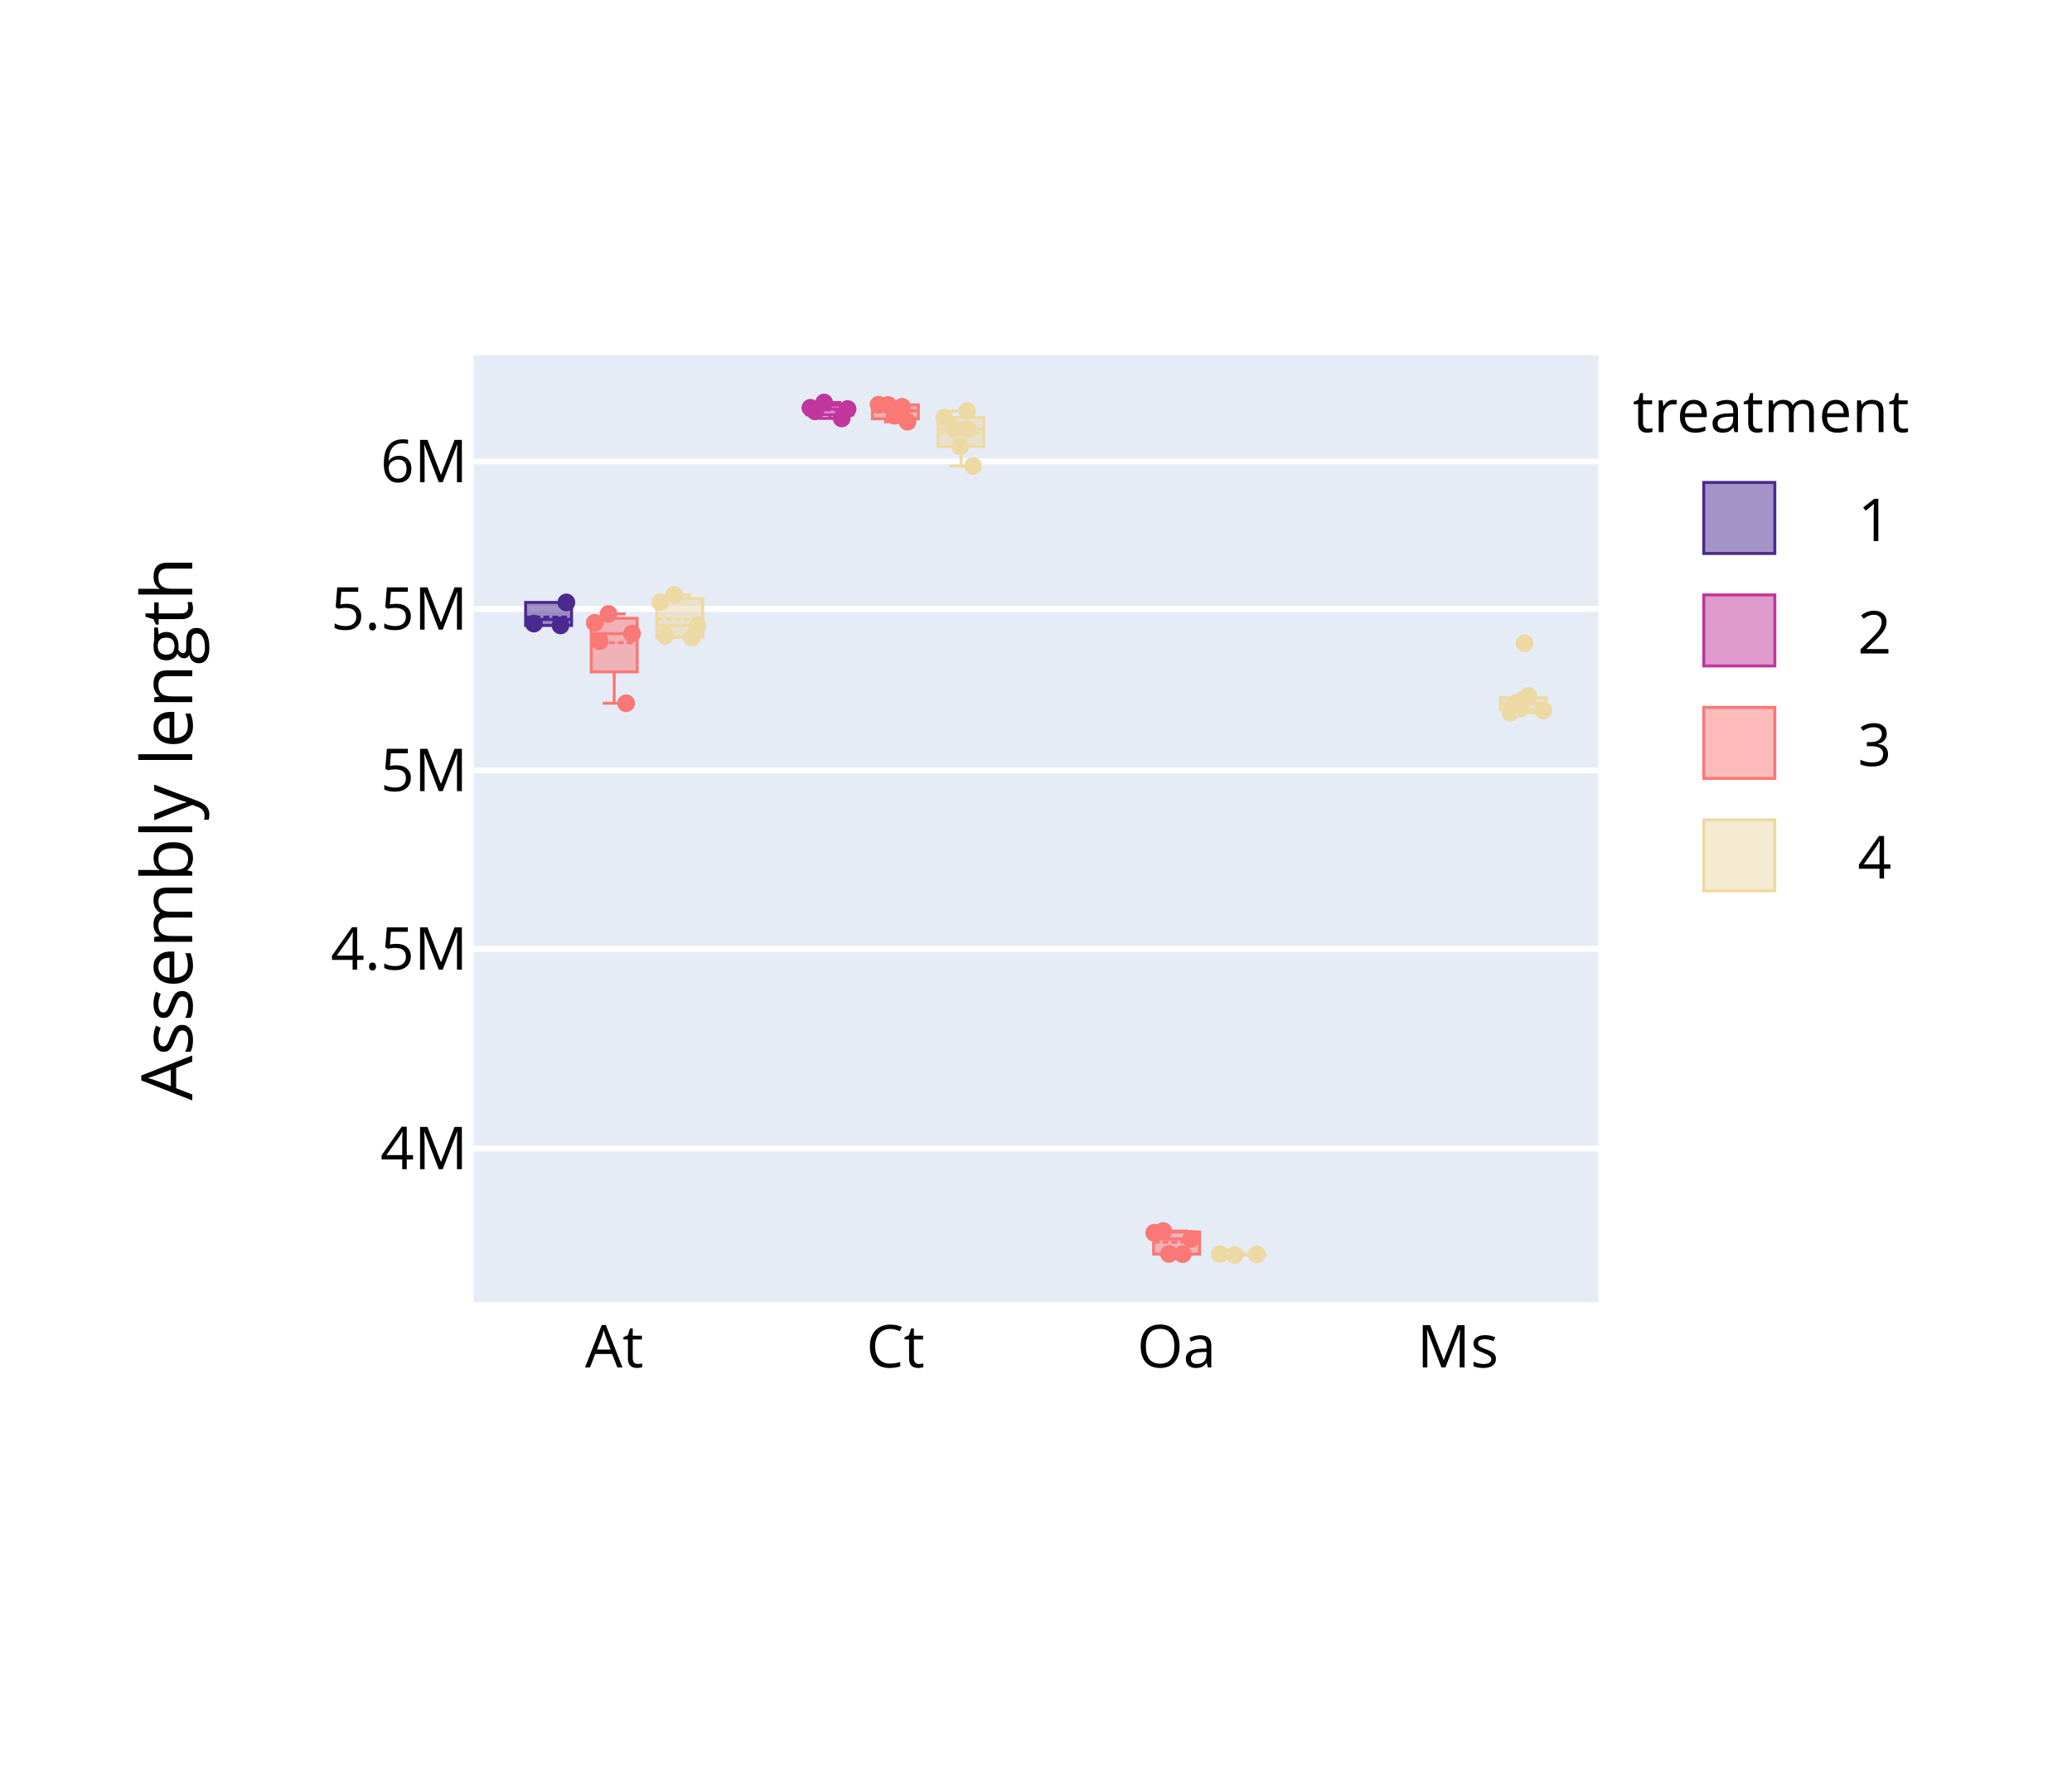
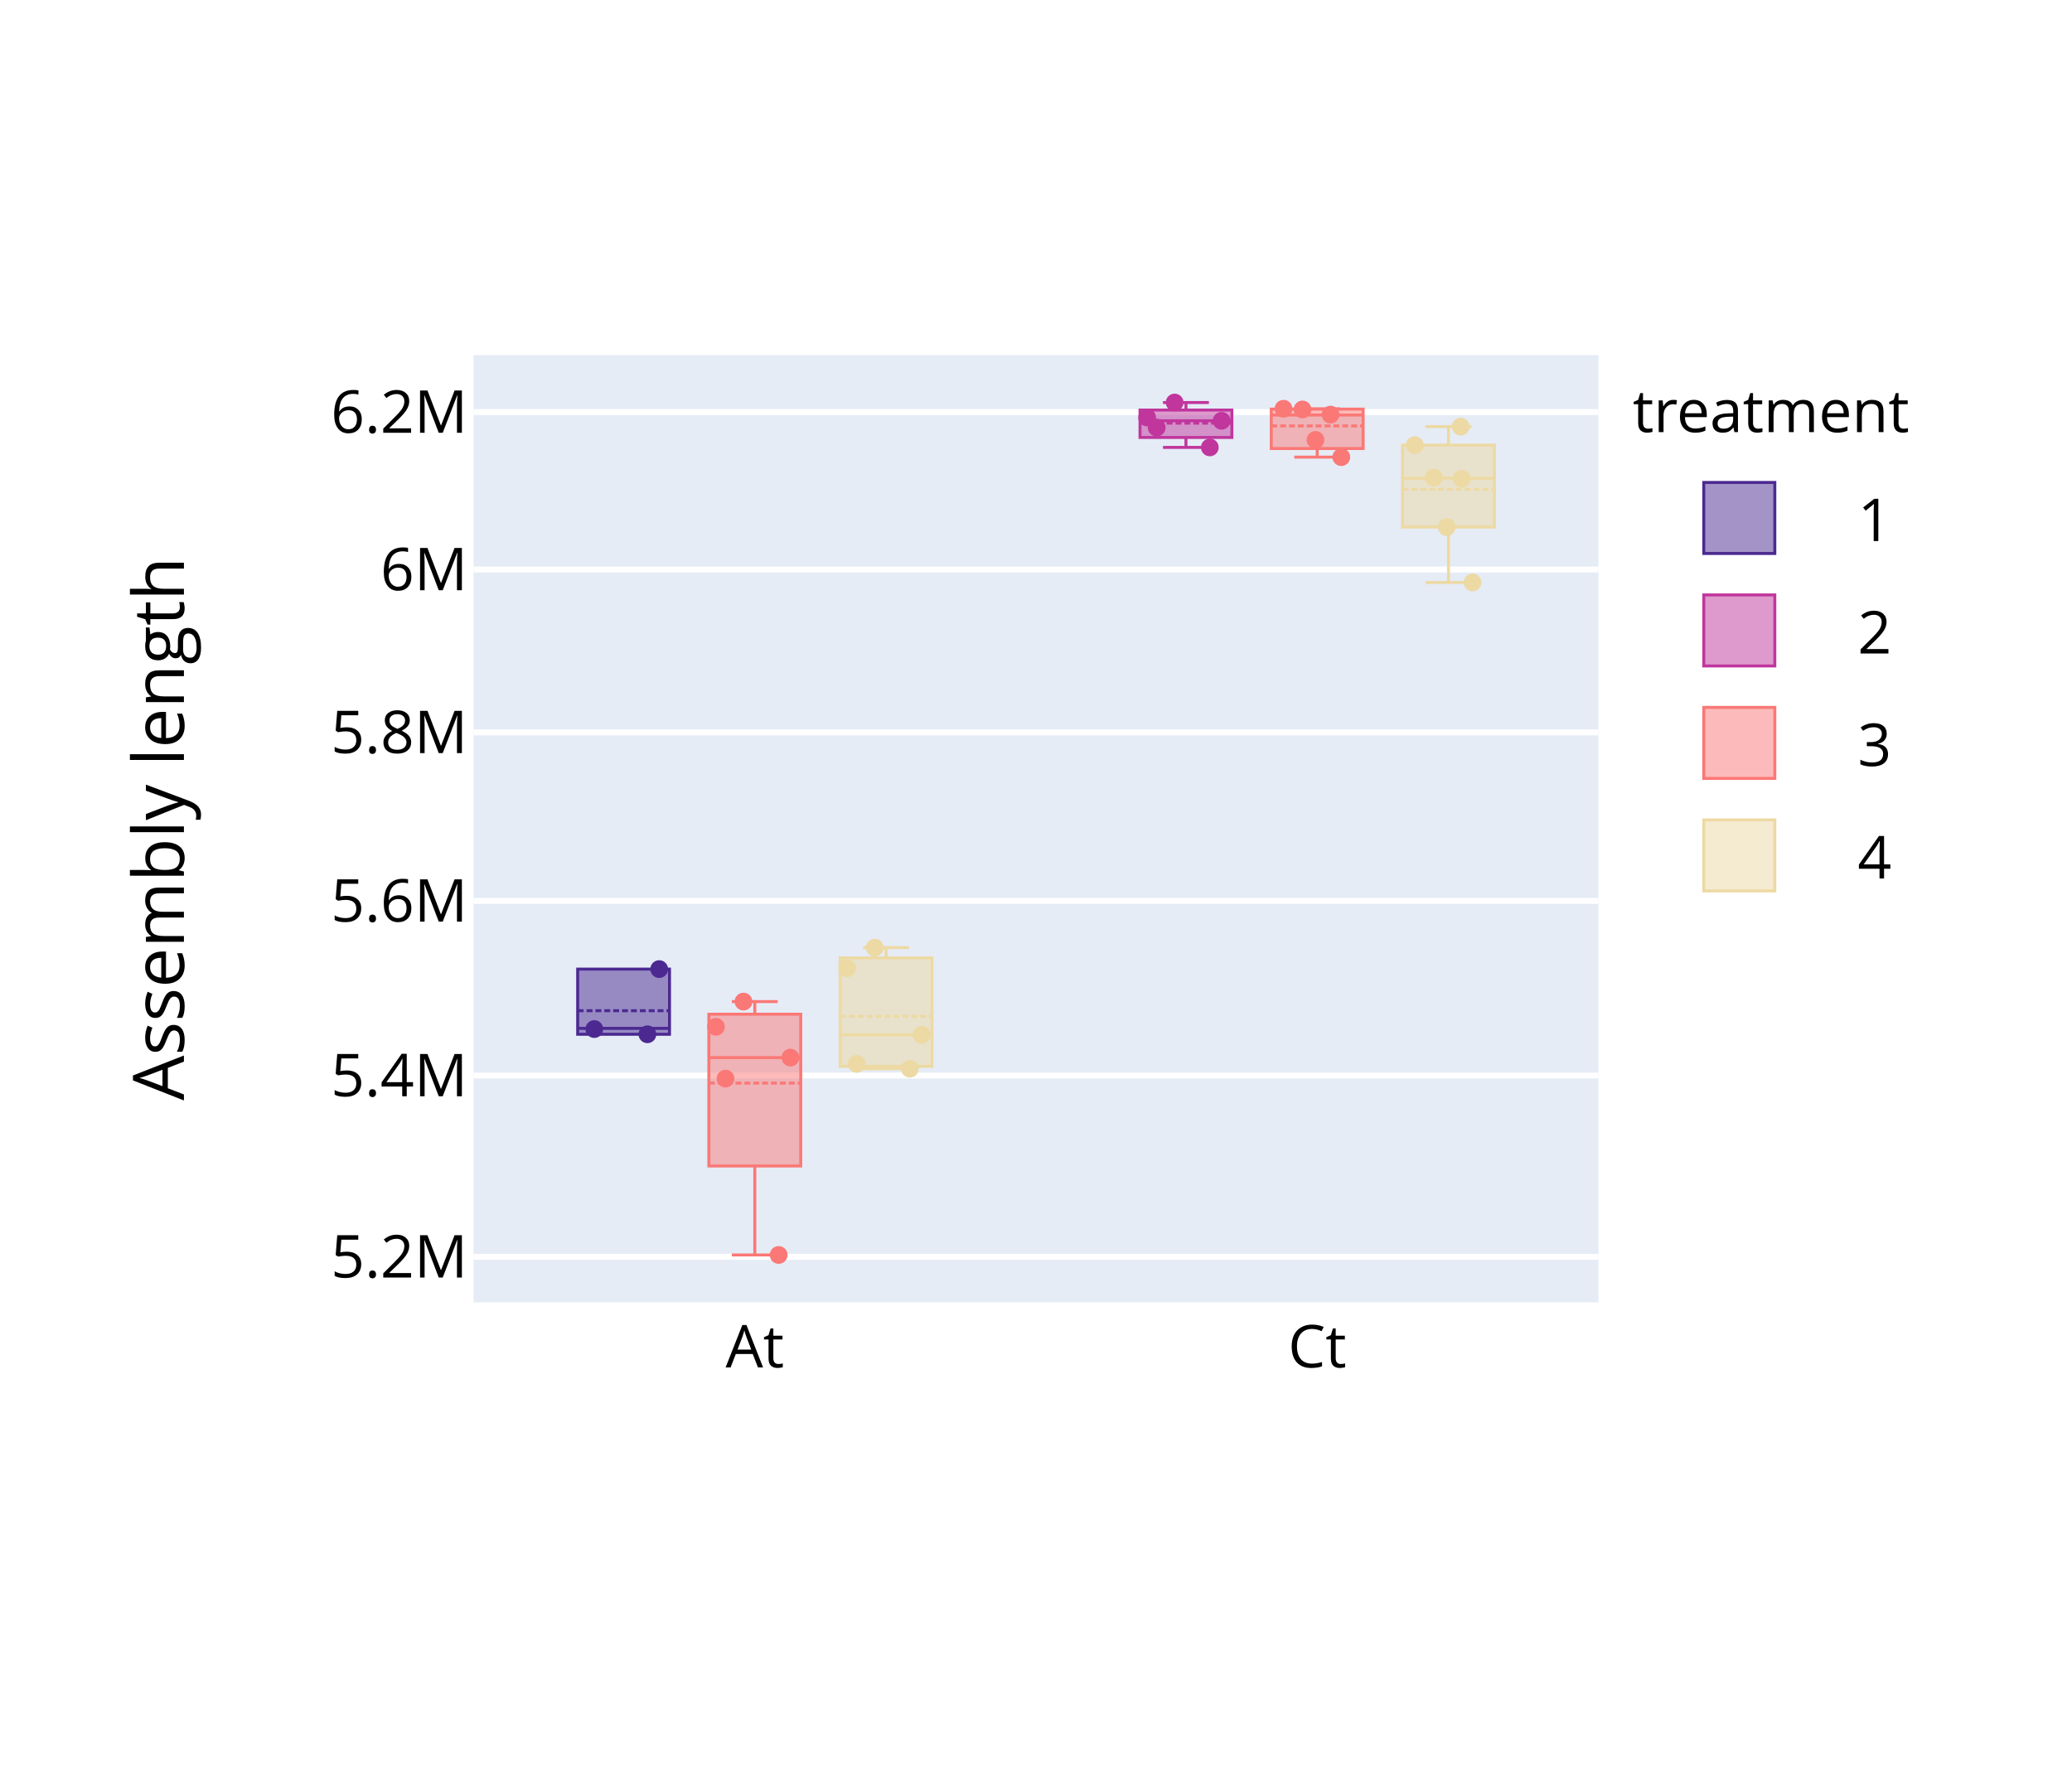
<svg xmlns="http://www.w3.org/2000/svg" class="main-svg" width="350" height="300" style="" viewBox="0 0 350 300">
  <rect x="0" y="0" width="350" height="300" style="fill: rgb(255, 255, 255); fill-opacity: 1;" />
-   <defs id="defs-ef3acc">
+   <defs id="defs-76c235">
    <g class="clips">
-       <clipPath id="clipef3accxyplot" class="plotclip">
+       <clipPath id="clip76c235xyplot" class="plotclip">
        <rect width="190" height="160" />
      </clipPath>
-       <clipPath class="axesclip" id="clipef3accx">
+       <clipPath class="axesclip" id="clip76c235x">
        <rect x="80" y="0" width="190" height="300" />
      </clipPath>
-       <clipPath class="axesclip" id="clipef3accy">
+       <clipPath class="axesclip" id="clip76c235y">
        <rect x="0" y="60" width="350" height="160" />
      </clipPath>
-       <clipPath class="axesclip" id="clipef3accxy">
+       <clipPath class="axesclip" id="clip76c235xy">
        <rect x="80" y="60" width="190" height="160" />
      </clipPath>
    </g>
    <g class="gradients" />
    <g class="patterns" />
  </defs>
  <g class="bglayer">
    <rect class="bg" x="80" y="60" width="190" height="160" style="fill: rgb(229, 236, 246); fill-opacity: 1; stroke-width: 0;" />
  </g>
  <g class="layer-below">
    <g class="imagelayer" />
    <g class="shapelayer" />
  </g>
  <g class="cartesianlayer">
    <g class="subplot xy">
      <g class="layer-subplot">
        <g class="shapelayer" />
        <g class="imagelayer" />
      </g>
-       <g class="minor-gridlayer">
-         <g class="x" />
-         <g class="y" />
-       </g>
      <g class="gridlayer">
        <g class="x" />
        <g class="y">
-           <path class="ygrid crisp" transform="translate(0,194.01)" d="M80,0h190" style="stroke: rgb(255, 255, 255); stroke-opacity: 1; stroke-width: 1px;" />
-           <path class="ygrid crisp" transform="translate(0,160.3)" d="M80,0h190" style="stroke: rgb(255, 255, 255); stroke-opacity: 1; stroke-width: 1px;" />
-           <path class="ygrid crisp" transform="translate(0,130.14)" d="M80,0h190" style="stroke: rgb(255, 255, 255); stroke-opacity: 1; stroke-width: 1px;" />
-           <path class="ygrid crisp" transform="translate(0,102.86)" d="M80,0h190" style="stroke: rgb(255, 255, 255); stroke-opacity: 1; stroke-width: 1px;" />
-           <path class="ygrid crisp" transform="translate(0,77.95)" d="M80,0h190" style="stroke: rgb(255, 255, 255); stroke-opacity: 1; stroke-width: 1px;" />
+           <path class="ygrid crisp" transform="translate(0,212.31)" d="M80,0h190" style="stroke: rgb(255, 255, 255); stroke-opacity: 1; stroke-width: 1px;" />
+           <path class="ygrid crisp" transform="translate(0,181.69)" d="M80,0h190" style="stroke: rgb(255, 255, 255); stroke-opacity: 1; stroke-width: 1px;" />
+           <path class="ygrid crisp" transform="translate(0,152.19)" d="M80,0h190" style="stroke: rgb(255, 255, 255); stroke-opacity: 1; stroke-width: 1px;" />
+           <path class="ygrid crisp" transform="translate(0,123.72)" d="M80,0h190" style="stroke: rgb(255, 255, 255); stroke-opacity: 1; stroke-width: 1px;" />
+           <path class="ygrid crisp" transform="translate(0,96.21)" d="M80,0h190" style="stroke: rgb(255, 255, 255); stroke-opacity: 1; stroke-width: 1px;" />
+           <path class="ygrid crisp" transform="translate(0,69.61)" d="M80,0h190" style="stroke: rgb(255, 255, 255); stroke-opacity: 1; stroke-width: 1px;" />
        </g>
      </g>
      <g class="zerolinelayer" />
      <path class="xlines-below" />
      <path class="ylines-below" />
      <g class="overlines-below" />
      <g class="xaxislayer-below" />
      <g class="yaxislayer-below" />
      <g class="overaxes-below" />
-       <g class="plot" transform="translate(80,60)" clip-path="url(#clipef3accxyplot)">
+       <g class="plot" transform="translate(80,60)" clip-path="url(#clip76c235xyplot)">
        <g class="boxlayer mlayer">
          <g class="trace boxes" style="opacity: 1;">
-             <path class="box" d="M8.79,44.65H16.55M8.79,45.65H16.55V41.77H8.79ZM12.67,45.65V45.65M12.67,41.77V41.77M10.73,45.65H14.61M10.73,41.77H14.61" style="vector-effect: non-scaling-stroke; stroke-width: 0.5px; stroke: rgb(75, 41, 145); stroke-opacity: 1; fill: rgb(75, 41, 145); fill-opacity: 0.5;" />
-             <g class="points">
-               <path class="point" transform="translate(14.68,45.65)" d="M1.5,0A1.5,1.5 0 1,1 0,-1.5A1.5,1.5 0 0,1 1.5,0Z" style="opacity: 1; stroke-width: 0px; fill: rgb(75, 41, 145); fill-opacity: 1;" />
-               <path class="point" transform="translate(10.19,45.34)" d="M1.5,0A1.5,1.5 0 1,1 0,-1.5A1.5,1.5 0 0,1 1.5,0Z" style="opacity: 1; stroke-width: 0px; fill: rgb(75, 41, 145); fill-opacity: 1;" />
-               <path class="point" transform="translate(15.67,41.77)" d="M1.5,0A1.5,1.5 0 1,1 0,-1.5A1.5,1.5 0 0,1 1.5,0Z" style="opacity: 1; stroke-width: 0px; fill: rgb(75, 41, 145); fill-opacity: 1;" />
-             </g>
-             <path class="mean" d="M8.79,44.25H16.55" style="fill: none; vector-effect: non-scaling-stroke; stroke-width: 0.5; stroke-dasharray: 1px, 0.5px; stroke: rgb(75, 41, 145); stroke-opacity: 1;" />
-           </g>
-           <g class="trace boxes" style="opacity: 1;">
-             <path class="box" d="M56.29,9.09H64.05M56.29,10.08H64.05V8.45H56.29ZM60.17,10.08V10.68M60.17,8.45V8M58.23,10.68H62.11M58.23,8H62.11" style="vector-effect: non-scaling-stroke; stroke-width: 0.5px; stroke: rgb(192, 54, 157); stroke-opacity: 1; fill: rgb(192, 54, 157); fill-opacity: 0.5;" />
-             <g class="points">
-               <path class="point" transform="translate(62.18,10.68)" d="M1.5,0A1.5,1.5 0 1,1 0,-1.5A1.5,1.5 0 0,1 1.5,0Z" style="opacity: 1; stroke-width: 0px; fill: rgb(192, 54, 157); fill-opacity: 1;" />
-               <path class="point" transform="translate(57.69,9.49)" d="M1.5,0A1.5,1.5 0 1,1 0,-1.5A1.5,1.5 0 0,1 1.5,0Z" style="opacity: 1; stroke-width: 0px; fill: rgb(192, 54, 157); fill-opacity: 1;" />
-               <path class="point" transform="translate(63.17,9.09)" d="M1.5,0A1.5,1.5 0 1,1 0,-1.5A1.5,1.5 0 0,1 1.5,0Z" style="opacity: 1; stroke-width: 0px; fill: rgb(192, 54, 157); fill-opacity: 1;" />
-               <path class="point" transform="translate(56.89,8.89)" d="M1.5,0A1.5,1.5 0 1,1 0,-1.5A1.5,1.5 0 0,1 1.5,0Z" style="opacity: 1; stroke-width: 0px; fill: rgb(192, 54, 157); fill-opacity: 1;" />
-               <path class="point" transform="translate(59.21,8)" d="M1.5,0A1.5,1.5 0 1,1 0,-1.5A1.5,1.5 0 0,1 1.5,0Z" style="opacity: 1; stroke-width: 0px; fill: rgb(192, 54, 157); fill-opacity: 1;" />
-             </g>
-             <path class="mean" d="M56.29,9.23H64.05" style="fill: none; vector-effect: non-scaling-stroke; stroke-width: 0.5; stroke-dasharray: 1px, 0.5px; stroke: rgb(192, 54, 157); stroke-opacity: 1;" />
-           </g>
-           <g class="trace boxes" style="opacity: 1;">
-             <path class="box" d="M19.87,47.04H27.63M19.87,53.5H27.63V44.45H19.87ZM23.75,53.5V58.8M23.75,44.45V43.71M21.81,58.8H25.69M21.81,43.71H25.69" style="vector-effect: non-scaling-stroke; stroke-width: 0.5px; stroke: rgb(250, 120, 118); stroke-opacity: 1; fill: rgb(250, 120, 118); fill-opacity: 0.5;" />
-             <path class="box" d="M67.37,9.39H75.13M67.37,10.74H75.13V8.39H67.37ZM71.25,10.74V11.25M71.25,8.39V8.37M69.31,11.25H73.19M69.31,8.37H73.19" style="vector-effect: non-scaling-stroke; stroke-width: 0.5px; stroke: rgb(250, 120, 118); stroke-opacity: 1; fill: rgb(250, 120, 118); fill-opacity: 0.5;" />
-             <path class="box" d="M114.87,149.29H122.63M114.87,151.85H122.63V148.11H114.87ZM118.75,151.85V151.87M118.75,148.11V147.96M116.81,151.87H120.69M116.81,147.96H120.69" style="vector-effect: non-scaling-stroke; stroke-width: 0.5px; stroke: rgb(250, 120, 118); stroke-opacity: 1; fill: rgb(250, 120, 118); fill-opacity: 0.5;" />
-             <g class="points">
-               <path class="point" transform="translate(25.76,58.8)" d="M1.5,0A1.5,1.5 0 1,1 0,-1.5A1.5,1.5 0 0,1 1.5,0Z" style="opacity: 1; stroke-width: 0px; fill: rgb(250, 120, 118); fill-opacity: 1;" />
-               <path class="point" transform="translate(21.28,48.3)" d="M1.5,0A1.5,1.5 0 1,1 0,-1.5A1.5,1.5 0 0,1 1.5,0Z" style="opacity: 1; stroke-width: 0px; fill: rgb(250, 120, 118); fill-opacity: 1;" />
-               <path class="point" transform="translate(26.76,47.04)" d="M1.5,0A1.5,1.5 0 1,1 0,-1.5A1.5,1.5 0 0,1 1.5,0Z" style="opacity: 1; stroke-width: 0px; fill: rgb(250, 120, 118); fill-opacity: 1;" />
-               <path class="point" transform="translate(20.47,45.21)" d="M1.5,0A1.5,1.5 0 1,1 0,-1.5A1.5,1.5 0 0,1 1.5,0Z" style="opacity: 1; stroke-width: 0px; fill: rgb(250, 120, 118); fill-opacity: 1;" />
-               <path class="point" transform="translate(22.79,43.71)" d="M1.5,0A1.5,1.5 0 1,1 0,-1.5A1.5,1.5 0 0,1 1.5,0Z" style="opacity: 1; stroke-width: 0px; fill: rgb(250, 120, 118); fill-opacity: 1;" />
-             </g>
-             <g class="points">
-               <path class="point" transform="translate(73.29,11.25)" d="M1.5,0A1.5,1.5 0 1,1 0,-1.5A1.5,1.5 0 0,1 1.5,0Z" style="opacity: 1; stroke-width: 0px; fill: rgb(250, 120, 118); fill-opacity: 1;" />
-               <path class="point" transform="translate(71.11,10.23)" d="M1.5,0A1.5,1.5 0 1,1 0,-1.5A1.5,1.5 0 0,1 1.5,0Z" style="opacity: 1; stroke-width: 0px; fill: rgb(250, 120, 118); fill-opacity: 1;" />
-               <path class="point" transform="translate(72.37,8.72)" d="M1.5,0A1.5,1.5 0 1,1 0,-1.5A1.5,1.5 0 0,1 1.5,0Z" style="opacity: 1; stroke-width: 0px; fill: rgb(250, 120, 118); fill-opacity: 1;" />
-               <path class="point" transform="translate(70.01,8.41)" d="M1.5,0A1.5,1.5 0 1,1 0,-1.5A1.5,1.5 0 0,1 1.5,0Z" style="opacity: 1; stroke-width: 0px; fill: rgb(250, 120, 118); fill-opacity: 1;" />
-               <path class="point" transform="translate(68.41,8.37)" d="M1.5,0A1.5,1.5 0 1,1 0,-1.5A1.5,1.5 0 0,1 1.5,0Z" style="opacity: 1; stroke-width: 0px; fill: rgb(250, 120, 118); fill-opacity: 1;" />
-             </g>
-             <g class="points">
-               <path class="point" transform="translate(119.79,151.87)" d="M1.5,0A1.5,1.5 0 1,1 0,-1.5A1.5,1.5 0 0,1 1.5,0Z" style="opacity: 1; stroke-width: 0px; fill: rgb(250, 120, 118); fill-opacity: 1;" />
-               <path class="point" transform="translate(117.47,151.83)" d="M1.5,0A1.5,1.5 0 1,1 0,-1.5A1.5,1.5 0 0,1 1.5,0Z" style="opacity: 1; stroke-width: 0px; fill: rgb(250, 120, 118); fill-opacity: 1;" />
-               <path class="point" transform="translate(121.21,149.29)" d="M1.5,0A1.5,1.5 0 1,1 0,-1.5A1.5,1.5 0 0,1 1.5,0Z" style="opacity: 1; stroke-width: 0px; fill: rgb(250, 120, 118); fill-opacity: 1;" />
-               <path class="point" transform="translate(114.97,148.26)" d="M1.5,0A1.5,1.5 0 1,1 0,-1.5A1.5,1.5 0 0,1 1.5,0Z" style="opacity: 1; stroke-width: 0px; fill: rgb(250, 120, 118); fill-opacity: 1;" />
-               <path class="point" transform="translate(116.51,147.96)" d="M1.5,0A1.5,1.5 0 1,1 0,-1.5A1.5,1.5 0 0,1 1.5,0Z" style="opacity: 1; stroke-width: 0px; fill: rgb(250, 120, 118); fill-opacity: 1;" />
-             </g>
-             <path class="mean" d="M19.87,48.56H27.63" style="fill: none; vector-effect: non-scaling-stroke; stroke-width: 0.5; stroke-dasharray: 1px, 0.5px; stroke: rgb(250, 120, 118); stroke-opacity: 1;" />
-             <path class="mean" d="M67.37,9.39H75.13" style="fill: none; vector-effect: non-scaling-stroke; stroke-width: 0.5; stroke-dasharray: 1px, 0.5px; stroke: rgb(250, 120, 118); stroke-opacity: 1;" />
-             <path class="mean" d="M114.87,149.84H122.63" style="fill: none; vector-effect: non-scaling-stroke; stroke-width: 0.5; stroke-dasharray: 1px, 0.5px; stroke: rgb(250, 120, 118); stroke-opacity: 1;" />
-           </g>
-           <g class="trace boxes" style="opacity: 1;">
-             <path class="box" d="M30.95,45.68H38.71M30.95,47.56H38.71V41.1H30.95ZM34.83,47.56V47.7M34.83,41.1V40.49M32.89,47.7H36.77M32.89,40.49H36.77" style="vector-effect: non-scaling-stroke; stroke-width: 0.5px; stroke: rgb(237, 217, 163); stroke-opacity: 1; fill: rgb(237, 217, 163); fill-opacity: 0.5;" />
-             <path class="box" d="M78.45,12.51H86.21M78.45,15.42H86.21V10.54H78.45ZM82.33,15.42V18.73M82.33,10.54V9.44M80.39,18.73H84.27M80.39,9.44H84.27" style="vector-effect: non-scaling-stroke; stroke-width: 0.5px; stroke: rgb(237, 217, 163); stroke-opacity: 1; fill: rgb(237, 217, 163); fill-opacity: 0.5;" />
-             <path class="box" d="M125.95,151.91H133.71M125.95,152H133.71V151.85H125.95ZM129.83,152V152M129.83,151.85V151.85M127.89,152H131.77M127.89,151.85H131.77" style="vector-effect: non-scaling-stroke; stroke-width: 0.5px; stroke: rgb(237, 217, 163); stroke-opacity: 1; fill: rgb(237, 217, 163); fill-opacity: 0.5;" />
-             <path class="box" d="M173.45,58.87H181.21M173.45,59.86H181.21V57.87H173.45ZM177.33,59.86V60.38M177.33,57.87V57.58M175.39,60.38H179.27M175.39,57.58H179.27" style="vector-effect: non-scaling-stroke; stroke-width: 0.5px; stroke: rgb(237, 217, 163); stroke-opacity: 1; fill: rgb(237, 217, 163); fill-opacity: 0.5;" />
-             <g class="points">
-               <path class="point" transform="translate(36.85,47.7)" d="M1.5,0A1.5,1.5 0 1,1 0,-1.5A1.5,1.5 0 0,1 1.5,0Z" style="opacity: 1; stroke-width: 0px; fill: rgb(237, 217, 163); fill-opacity: 1;" />
-               <path class="point" transform="translate(32.36,47.41)" d="M1.5,0A1.5,1.5 0 1,1 0,-1.5A1.5,1.5 0 0,1 1.5,0Z" style="opacity: 1; stroke-width: 0px; fill: rgb(237, 217, 163); fill-opacity: 1;" />
-               <path class="point" transform="translate(37.84,45.68)" d="M1.5,0A1.5,1.5 0 1,1 0,-1.5A1.5,1.5 0 0,1 1.5,0Z" style="opacity: 1; stroke-width: 0px; fill: rgb(237, 217, 163); fill-opacity: 1;" />
-               <path class="point" transform="translate(31.55,41.72)" d="M1.5,0A1.5,1.5 0 1,1 0,-1.5A1.5,1.5 0 0,1 1.5,0Z" style="opacity: 1; stroke-width: 0px; fill: rgb(237, 217, 163); fill-opacity: 1;" />
-               <path class="point" transform="translate(33.88,40.49)" d="M1.5,0A1.5,1.5 0 1,1 0,-1.5A1.5,1.5 0 0,1 1.5,0Z" style="opacity: 1; stroke-width: 0px; fill: rgb(237, 217, 163); fill-opacity: 1;" />
-             </g>
-             <g class="points">
-               <path class="point" transform="translate(84.37,18.73)" d="M1.5,0A1.5,1.5 0 1,1 0,-1.5A1.5,1.5 0 0,1 1.5,0Z" style="opacity: 1; stroke-width: 0px; fill: rgb(237, 217, 163); fill-opacity: 1;" />
-               <path class="point" transform="translate(82.19,15.42)" d="M1.5,0A1.5,1.5 0 1,1 0,-1.5A1.5,1.5 0 0,1 1.5,0Z" style="opacity: 1; stroke-width: 0px; fill: rgb(237, 217, 163); fill-opacity: 1;" />
-               <path class="point" transform="translate(83.46,12.55)" d="M1.5,0A1.5,1.5 0 1,1 0,-1.5A1.5,1.5 0 0,1 1.5,0Z" style="opacity: 1; stroke-width: 0px; fill: rgb(237, 217, 163); fill-opacity: 1;" />
-               <path class="point" transform="translate(81.1,12.47)" d="M1.5,0A1.5,1.5 0 1,1 0,-1.5A1.5,1.5 0 0,1 1.5,0Z" style="opacity: 1; stroke-width: 0px; fill: rgb(237, 217, 163); fill-opacity: 1;" />
-               <path class="point" transform="translate(79.49,10.54)" d="M1.5,0A1.5,1.5 0 1,1 0,-1.5A1.5,1.5 0 0,1 1.5,0Z" style="opacity: 1; stroke-width: 0px; fill: rgb(237, 217, 163); fill-opacity: 1;" />
-               <path class="point" transform="translate(83.37,9.44)" d="M1.5,0A1.5,1.5 0 1,1 0,-1.5A1.5,1.5 0 0,1 1.5,0Z" style="opacity: 1; stroke-width: 0px; fill: rgb(237, 217, 163); fill-opacity: 1;" />
-             </g>
-             <g class="points">
-               <path class="point" transform="translate(128.56,152)" d="M1.5,0A1.5,1.5 0 1,1 0,-1.5A1.5,1.5 0 0,1 1.5,0Z" style="opacity: 1; stroke-width: 0px; fill: rgb(237, 217, 163); fill-opacity: 1;" />
-               <path class="point" transform="translate(132.29,151.91)" d="M1.5,0A1.5,1.5 0 1,1 0,-1.5A1.5,1.5 0 0,1 1.5,0Z" style="opacity: 1; stroke-width: 0px; fill: rgb(237, 217, 163); fill-opacity: 1;" />
-               <path class="point" transform="translate(126.06,151.85)" d="M1.5,0A1.5,1.5 0 1,1 0,-1.5A1.5,1.5 0 0,1 1.5,0Z" style="opacity: 1; stroke-width: 0px; fill: rgb(237, 217, 163); fill-opacity: 1;" />
-             </g>
-             <g class="points">
-               <path class="point" transform="translate(175.09,60.38)" d="M1.5,0A1.5,1.5 0 1,1 0,-1.5A1.5,1.5 0 0,1 1.5,0Z" style="opacity: 1; stroke-width: 0px; fill: rgb(237, 217, 163); fill-opacity: 1;" />
-               <path class="point" transform="translate(180.68,60.04)" d="M1.5,0A1.5,1.5 0 1,1 0,-1.5A1.5,1.5 0 0,1 1.5,0Z" style="opacity: 1; stroke-width: 0px; fill: rgb(237, 217, 163); fill-opacity: 1;" />
-               <path class="point" transform="translate(176.84,59.68)" d="M1.5,0A1.5,1.5 0 1,1 0,-1.5A1.5,1.5 0 0,1 1.5,0Z" style="opacity: 1; stroke-width: 0px; fill: rgb(237, 217, 163); fill-opacity: 1;" />
-               <path class="point" transform="translate(175.63,59.42)" d="M1.5,0A1.5,1.5 0 1,1 0,-1.5A1.5,1.5 0 0,1 1.5,0Z" style="opacity: 1; stroke-width: 0px; fill: rgb(237, 217, 163); fill-opacity: 1;" />
-               <path class="point" transform="translate(176.68,59.41)" d="M1.5,0A1.5,1.5 0 1,1 0,-1.5A1.5,1.5 0 0,1 1.5,0Z" style="opacity: 1; stroke-width: 0px; fill: rgb(237, 217, 163); fill-opacity: 1;" />
-               <path class="point" transform="translate(177.29,58.16)" d="M1.5,0A1.5,1.5 0 1,1 0,-1.5A1.5,1.5 0 0,1 1.5,0Z" style="opacity: 1; stroke-width: 0px; fill: rgb(237, 217, 163); fill-opacity: 1;" />
-               <path class="point" transform="translate(178.17,57.58)" d="M1.5,0A1.5,1.5 0 1,1 0,-1.5A1.5,1.5 0 0,1 1.5,0Z" style="opacity: 1; stroke-width: 0px; fill: rgb(237, 217, 163); fill-opacity: 1;" />
-               <path class="point" transform="translate(177.53,48.67)" d="M1.5,0A1.5,1.5 0 1,1 0,-1.5A1.5,1.5 0 0,1 1.5,0Z" style="opacity: 1; stroke-width: 0px; fill: rgb(237, 217, 163); fill-opacity: 1;" />
-             </g>
-             <path class="mean" d="M30.95,44.59H38.71" style="fill: none; vector-effect: non-scaling-stroke; stroke-width: 0.5; stroke-dasharray: 1px, 0.5px; stroke: rgb(237, 217, 163); stroke-opacity: 1;" />
-             <path class="mean" d="M78.45,13.17H86.21" style="fill: none; vector-effect: non-scaling-stroke; stroke-width: 0.5; stroke-dasharray: 1px, 0.5px; stroke: rgb(237, 217, 163); stroke-opacity: 1;" />
-             <path class="mean" d="M125.95,151.92H133.71" style="fill: none; vector-effect: non-scaling-stroke; stroke-width: 0.5; stroke-dasharray: 1px, 0.5px; stroke: rgb(237, 217, 163); stroke-opacity: 1;" />
-             <path class="mean" d="M173.45,57.89H181.21" style="fill: none; vector-effect: non-scaling-stroke; stroke-width: 0.5; stroke-dasharray: 1px, 0.5px; stroke: rgb(237, 217, 163); stroke-opacity: 1;" />
+             <path class="box" d="M17.58,113.72H33.09M17.58,114.72H33.09V103.71H17.58ZM25.33,114.72V114.72M25.33,103.71V103.71M21.45,114.72H29.21M21.45,103.71H29.21" style="vector-effect: non-scaling-stroke; stroke-width: 0.5px; stroke: rgb(75, 41, 145); stroke-opacity: 1; fill: rgb(75, 41, 145); fill-opacity: 0.5;" />
+             <g class="points">
+               <path class="point" transform="translate(29.36,114.72)" d="M1.5,0A1.5,1.5 0 1,1 0,-1.5A1.5,1.5 0 0,1 1.5,0Z" style="opacity: 1; stroke-width: 0px; fill: rgb(75, 41, 145); fill-opacity: 1;" />
+               <path class="point" transform="translate(20.39,113.84)" d="M1.5,0A1.5,1.5 0 1,1 0,-1.5A1.5,1.5 0 0,1 1.5,0Z" style="opacity: 1; stroke-width: 0px; fill: rgb(75, 41, 145); fill-opacity: 1;" />
+               <path class="point" transform="translate(31.35,103.71)" d="M1.5,0A1.5,1.5 0 1,1 0,-1.5A1.5,1.5 0 0,1 1.5,0Z" style="opacity: 1; stroke-width: 0px; fill: rgb(75, 41, 145); fill-opacity: 1;" />
+             </g>
+             <path class="mean" d="M17.58,110.74H33.09" style="fill: none; vector-effect: non-scaling-stroke; stroke-width: 0.5; stroke-dasharray: 1px, 0.5px; stroke: rgb(75, 41, 145); stroke-opacity: 1;" />
+           </g>
+           <g class="trace boxes" style="opacity: 1;">
+             <path class="box" d="M112.57,11.08H128.09M112.57,13.9H128.09V9.27H112.57ZM120.33,13.9V15.58M120.33,9.27V8M116.45,15.58H124.21M116.45,8H124.21" style="vector-effect: non-scaling-stroke; stroke-width: 0.5px; stroke: rgb(192, 54, 157); stroke-opacity: 1; fill: rgb(192, 54, 157); fill-opacity: 0.5;" />
+             <g class="points">
+               <path class="point" transform="translate(124.36,15.58)" d="M1.5,0A1.5,1.5 0 1,1 0,-1.5A1.5,1.5 0 0,1 1.5,0Z" style="opacity: 1; stroke-width: 0px; fill: rgb(192, 54, 157); fill-opacity: 1;" />
+               <path class="point" transform="translate(115.39,12.23)" d="M1.5,0A1.5,1.5 0 1,1 0,-1.5A1.5,1.5 0 0,1 1.5,0Z" style="opacity: 1; stroke-width: 0px; fill: rgb(192, 54, 157); fill-opacity: 1;" />
+               <path class="point" transform="translate(126.35,11.08)" d="M1.5,0A1.5,1.5 0 1,1 0,-1.5A1.5,1.5 0 0,1 1.5,0Z" style="opacity: 1; stroke-width: 0px; fill: rgb(192, 54, 157); fill-opacity: 1;" />
+               <path class="point" transform="translate(113.77,10.53)" d="M1.5,0A1.5,1.5 0 1,1 0,-1.5A1.5,1.5 0 0,1 1.5,0Z" style="opacity: 1; stroke-width: 0px; fill: rgb(192, 54, 157); fill-opacity: 1;" />
+               <path class="point" transform="translate(118.42,8)" d="M1.5,0A1.5,1.5 0 1,1 0,-1.5A1.5,1.5 0 0,1 1.5,0Z" style="opacity: 1; stroke-width: 0px; fill: rgb(192, 54, 157); fill-opacity: 1;" />
+             </g>
+             <path class="mean" d="M112.57,11.48H128.09" style="fill: none; vector-effect: non-scaling-stroke; stroke-width: 0.5; stroke-dasharray: 1px, 0.5px; stroke: rgb(192, 54, 157); stroke-opacity: 1;" />
+           </g>
+           <g class="trace boxes" style="opacity: 1;">
+             <path class="box" d="M39.74,118.66H55.26M39.74,136.97H55.26V111.33H39.74ZM47.5,136.97V152M47.5,111.33V109.2M43.62,152H51.38M43.62,109.2H51.38" style="vector-effect: non-scaling-stroke; stroke-width: 0.5px; stroke: rgb(250, 120, 118); stroke-opacity: 1; fill: rgb(250, 120, 118); fill-opacity: 0.5;" />
+             <path class="box" d="M134.74,10.11H150.26M134.74,15.77H150.26V9.11H134.74ZM142.5,15.77V17.22M142.5,9.11V9.05M138.62,17.22H146.38M138.62,9.05H146.38" style="vector-effect: non-scaling-stroke; stroke-width: 0.5px; stroke: rgb(250, 120, 118); stroke-opacity: 1; fill: rgb(250, 120, 118); fill-opacity: 0.5;" />
+             <g class="points">
+               <path class="point" transform="translate(51.53,152)" d="M1.5,0A1.5,1.5 0 1,1 0,-1.5A1.5,1.5 0 0,1 1.5,0Z" style="opacity: 1; stroke-width: 0px; fill: rgb(250, 120, 118); fill-opacity: 1;" />
+               <path class="point" transform="translate(42.55,122.21)" d="M1.5,0A1.5,1.5 0 1,1 0,-1.5A1.5,1.5 0 0,1 1.5,0Z" style="opacity: 1; stroke-width: 0px; fill: rgb(250, 120, 118); fill-opacity: 1;" />
+               <path class="point" transform="translate(53.52,118.66)" d="M1.5,0A1.5,1.5 0 1,1 0,-1.5A1.5,1.5 0 0,1 1.5,0Z" style="opacity: 1; stroke-width: 0px; fill: rgb(250, 120, 118); fill-opacity: 1;" />
+               <path class="point" transform="translate(40.94,113.46)" d="M1.5,0A1.5,1.5 0 1,1 0,-1.5A1.5,1.5 0 0,1 1.5,0Z" style="opacity: 1; stroke-width: 0px; fill: rgb(250, 120, 118); fill-opacity: 1;" />
+               <path class="point" transform="translate(45.59,109.2)" d="M1.5,0A1.5,1.5 0 1,1 0,-1.5A1.5,1.5 0 0,1 1.5,0Z" style="opacity: 1; stroke-width: 0px; fill: rgb(250, 120, 118); fill-opacity: 1;" />
+             </g>
+             <g class="points">
+               <path class="point" transform="translate(146.57,17.22)" d="M1.5,0A1.5,1.5 0 1,1 0,-1.5A1.5,1.5 0 0,1 1.5,0Z" style="opacity: 1; stroke-width: 0px; fill: rgb(250, 120, 118); fill-opacity: 1;" />
+               <path class="point" transform="translate(142.21,14.32)" d="M1.5,0A1.5,1.5 0 1,1 0,-1.5A1.5,1.5 0 0,1 1.5,0Z" style="opacity: 1; stroke-width: 0px; fill: rgb(250, 120, 118); fill-opacity: 1;" />
+               <path class="point" transform="translate(144.75,10.04)" d="M1.5,0A1.5,1.5 0 1,1 0,-1.5A1.5,1.5 0 0,1 1.5,0Z" style="opacity: 1; stroke-width: 0px; fill: rgb(250, 120, 118); fill-opacity: 1;" />
+               <path class="point" transform="translate(140.02,9.17)" d="M1.5,0A1.5,1.5 0 1,1 0,-1.5A1.5,1.5 0 0,1 1.5,0Z" style="opacity: 1; stroke-width: 0px; fill: rgb(250, 120, 118); fill-opacity: 1;" />
+               <path class="point" transform="translate(136.81,9.05)" d="M1.5,0A1.5,1.5 0 1,1 0,-1.5A1.5,1.5 0 0,1 1.5,0Z" style="opacity: 1; stroke-width: 0px; fill: rgb(250, 120, 118); fill-opacity: 1;" />
+             </g>
+             <path class="mean" d="M39.74,122.97H55.26" style="fill: none; vector-effect: non-scaling-stroke; stroke-width: 0.5; stroke-dasharray: 1px, 0.5px; stroke: rgb(250, 120, 118); stroke-opacity: 1;" />
+             <path class="mean" d="M134.74,11.95H150.26" style="fill: none; vector-effect: non-scaling-stroke; stroke-width: 0.5; stroke-dasharray: 1px, 0.5px; stroke: rgb(250, 120, 118); stroke-opacity: 1;" />
+           </g>
+           <g class="trace boxes" style="opacity: 1;">
+             <path class="box" d="M61.91,114.81H77.43M61.91,120.13H77.43V101.82H61.91ZM69.67,120.13V120.54M69.67,101.82V100.08M65.79,120.54H73.55M65.79,100.08H73.55" style="vector-effect: non-scaling-stroke; stroke-width: 0.5px; stroke: rgb(237, 217, 163); stroke-opacity: 1; fill: rgb(237, 217, 163); fill-opacity: 0.5;" />
+             <path class="box" d="M156.91,20.79H172.43M156.91,29.04H172.43V15.19H156.91ZM164.67,29.04V38.4M164.67,15.19V12.07M160.79,38.4H168.55M160.79,12.07H168.55" style="vector-effect: non-scaling-stroke; stroke-width: 0.5px; stroke: rgb(237, 217, 163); stroke-opacity: 1; fill: rgb(237, 217, 163); fill-opacity: 0.5;" />
+             <g class="points">
+               <path class="point" transform="translate(73.69,120.54)" d="M1.5,0A1.5,1.5 0 1,1 0,-1.5A1.5,1.5 0 0,1 1.5,0Z" style="opacity: 1; stroke-width: 0px; fill: rgb(237, 217, 163); fill-opacity: 1;" />
+               <path class="point" transform="translate(64.72,119.72)" d="M1.5,0A1.5,1.5 0 1,1 0,-1.5A1.5,1.5 0 0,1 1.5,0Z" style="opacity: 1; stroke-width: 0px; fill: rgb(237, 217, 163); fill-opacity: 1;" />
+               <path class="point" transform="translate(75.68,114.81)" d="M1.5,0A1.5,1.5 0 1,1 0,-1.5A1.5,1.5 0 0,1 1.5,0Z" style="opacity: 1; stroke-width: 0px; fill: rgb(237, 217, 163); fill-opacity: 1;" />
+               <path class="point" transform="translate(63.1,103.56)" d="M1.5,0A1.5,1.5 0 1,1 0,-1.5A1.5,1.5 0 0,1 1.5,0Z" style="opacity: 1; stroke-width: 0px; fill: rgb(237, 217, 163); fill-opacity: 1;" />
+               <path class="point" transform="translate(67.76,100.08)" d="M1.5,0A1.5,1.5 0 1,1 0,-1.5A1.5,1.5 0 0,1 1.5,0Z" style="opacity: 1; stroke-width: 0px; fill: rgb(237, 217, 163); fill-opacity: 1;" />
+             </g>
+             <g class="points">
+               <path class="point" transform="translate(168.74,38.4)" d="M1.5,0A1.5,1.5 0 1,1 0,-1.5A1.5,1.5 0 0,1 1.5,0Z" style="opacity: 1; stroke-width: 0px; fill: rgb(237, 217, 163); fill-opacity: 1;" />
+               <path class="point" transform="translate(164.38,29.04)" d="M1.5,0A1.5,1.5 0 1,1 0,-1.5A1.5,1.5 0 0,1 1.5,0Z" style="opacity: 1; stroke-width: 0px; fill: rgb(237, 217, 163); fill-opacity: 1;" />
+               <path class="point" transform="translate(166.92,20.89)" d="M1.5,0A1.5,1.5 0 1,1 0,-1.5A1.5,1.5 0 0,1 1.5,0Z" style="opacity: 1; stroke-width: 0px; fill: rgb(237, 217, 163); fill-opacity: 1;" />
+               <path class="point" transform="translate(162.19,20.68)" d="M1.5,0A1.5,1.5 0 1,1 0,-1.5A1.5,1.5 0 0,1 1.5,0Z" style="opacity: 1; stroke-width: 0px; fill: rgb(237, 217, 163); fill-opacity: 1;" />
+               <path class="point" transform="translate(158.98,15.19)" d="M1.5,0A1.5,1.5 0 1,1 0,-1.5A1.5,1.5 0 0,1 1.5,0Z" style="opacity: 1; stroke-width: 0px; fill: rgb(237, 217, 163); fill-opacity: 1;" />
+               <path class="point" transform="translate(166.74,12.07)" d="M1.5,0A1.5,1.5 0 1,1 0,-1.5A1.5,1.5 0 0,1 1.5,0Z" style="opacity: 1; stroke-width: 0px; fill: rgb(237, 217, 163); fill-opacity: 1;" />
+             </g>
+             <path class="mean" d="M61.91,111.7H77.43" style="fill: none; vector-effect: non-scaling-stroke; stroke-width: 0.5; stroke-dasharray: 1px, 0.5px; stroke: rgb(237, 217, 163); stroke-opacity: 1;" />
+             <path class="mean" d="M156.91,22.67H172.43" style="fill: none; vector-effect: non-scaling-stroke; stroke-width: 0.5; stroke-dasharray: 1px, 0.5px; stroke: rgb(237, 217, 163); stroke-opacity: 1;" />
          </g>
        </g>
      </g>
      <g class="overplot" />
      <path class="xlines-above crisp" d="M0,0" style="fill: none;" />
      <path class="ylines-above crisp" d="M0,0" style="fill: none;" />
      <g class="overlines-above" />
      <g class="xaxislayer-above">
        <g class="xtick">
-           <text text-anchor="middle" x="0" y="231" transform="translate(103.75,0)" style="font-family: 'Open Sans', verdana, arial, sans-serif; font-size: 10px; fill: rgb(0, 0, 0); fill-opacity: 1; white-space: pre; opacity: 1;">At</text>
+           <text text-anchor="middle" x="0" y="231" transform="translate(127.5,0)" style="font-family: 'Open Sans', verdana, arial, sans-serif; font-size: 10px; fill: rgb(0, 0, 0); fill-opacity: 1; white-space: pre; opacity: 1;">At</text>
        </g>
        <g class="xtick">
-           <text text-anchor="middle" x="0" y="231" transform="translate(151.25,0)" style="font-family: 'Open Sans', verdana, arial, sans-serif; font-size: 10px; fill: rgb(0, 0, 0); fill-opacity: 1; white-space: pre; opacity: 1;">Ct</text>
-         </g>
-         <g class="xtick">
-           <text text-anchor="middle" x="0" y="231" transform="translate(198.75,0)" style="font-family: 'Open Sans', verdana, arial, sans-serif; font-size: 10px; fill: rgb(0, 0, 0); fill-opacity: 1; white-space: pre; opacity: 1;">Oa</text>
-         </g>
-         <g class="xtick">
-           <text text-anchor="middle" x="0" y="231" transform="translate(246.25,0)" style="font-family: 'Open Sans', verdana, arial, sans-serif; font-size: 10px; fill: rgb(0, 0, 0); fill-opacity: 1; white-space: pre; opacity: 1;">Ms</text>
+           <text text-anchor="middle" x="0" y="231" transform="translate(222.5,0)" style="font-family: 'Open Sans', verdana, arial, sans-serif; font-size: 10px; fill: rgb(0, 0, 0); fill-opacity: 1; white-space: pre; opacity: 1;">Ct</text>
        </g>
      </g>
      <g class="yaxislayer-above">
        <g class="ytick">
-           <text text-anchor="end" x="79" y="3.5" transform="translate(0,194.01)" style="font-family: 'Open Sans', verdana, arial, sans-serif; font-size: 10px; fill: rgb(0, 0, 0); fill-opacity: 1; white-space: pre; opacity: 1;">4M</text>
-         </g>
-         <g class="ytick">
-           <text text-anchor="end" x="79" y="3.5" style="font-family: 'Open Sans', verdana, arial, sans-serif; font-size: 10px; fill: rgb(0, 0, 0); fill-opacity: 1; white-space: pre; opacity: 1;" transform="translate(0,160.3)">4.5M</text>
-         </g>
-         <g class="ytick">
-           <text text-anchor="end" x="79" y="3.5" style="font-family: 'Open Sans', verdana, arial, sans-serif; font-size: 10px; fill: rgb(0, 0, 0); fill-opacity: 1; white-space: pre; opacity: 1;" transform="translate(0,130.14)">5M</text>
-         </g>
-         <g class="ytick">
-           <text text-anchor="end" x="79" y="3.5" style="font-family: 'Open Sans', verdana, arial, sans-serif; font-size: 10px; fill: rgb(0, 0, 0); fill-opacity: 1; white-space: pre; opacity: 1;" transform="translate(0,102.86)">5.5M</text>
-         </g>
-         <g class="ytick">
-           <text text-anchor="end" x="79" y="3.5" style="font-family: 'Open Sans', verdana, arial, sans-serif; font-size: 10px; fill: rgb(0, 0, 0); fill-opacity: 1; white-space: pre; opacity: 1;" transform="translate(0,77.95)">6M</text>
+           <text text-anchor="end" x="79" y="3.5" transform="translate(0,212.31)" style="font-family: 'Open Sans', verdana, arial, sans-serif; font-size: 10px; fill: rgb(0, 0, 0); fill-opacity: 1; white-space: pre; opacity: 1;">5.2M</text>
+         </g>
+         <g class="ytick">
+           <text text-anchor="end" x="79" y="3.5" style="font-family: 'Open Sans', verdana, arial, sans-serif; font-size: 10px; fill: rgb(0, 0, 0); fill-opacity: 1; white-space: pre; opacity: 1;" transform="translate(0,181.69)">5.4M</text>
+         </g>
+         <g class="ytick">
+           <text text-anchor="end" x="79" y="3.5" style="font-family: 'Open Sans', verdana, arial, sans-serif; font-size: 10px; fill: rgb(0, 0, 0); fill-opacity: 1; white-space: pre; opacity: 1;" transform="translate(0,152.19)">5.6M</text>
+         </g>
+         <g class="ytick">
+           <text text-anchor="end" x="79" y="3.5" style="font-family: 'Open Sans', verdana, arial, sans-serif; font-size: 10px; fill: rgb(0, 0, 0); fill-opacity: 1; white-space: pre; opacity: 1;" transform="translate(0,123.72)">5.8M</text>
+         </g>
+         <g class="ytick">
+           <text text-anchor="end" x="79" y="3.5" style="font-family: 'Open Sans', verdana, arial, sans-serif; font-size: 10px; fill: rgb(0, 0, 0); fill-opacity: 1; white-space: pre; opacity: 1;" transform="translate(0,96.21)">6M</text>
+         </g>
+         <g class="ytick">
+           <text text-anchor="end" x="79" y="3.5" style="font-family: 'Open Sans', verdana, arial, sans-serif; font-size: 10px; fill: rgb(0, 0, 0); fill-opacity: 1; white-space: pre; opacity: 1;" transform="translate(0,69.61)">6.2M</text>
        </g>
      </g>
      <g class="overaxes-above" />
    </g>
  </g>
  <g class="polarlayer" />
-   <g class="smithlayer" />
  <g class="ternarylayer" />
  <g class="geolayer" />
  <g class="funnelarealayer" />
  <g class="pielayer" />
  <g class="iciclelayer" />
  <g class="treemaplayer" />
  <g class="sunburstlayer" />
  <g class="glimages" />
-   <defs id="topdefs-ef3acc">
+   <defs id="topdefs-76c235">
    <g class="clips" />
-     <clipPath id="legendef3acc">
-       <rect width="52" height="99" x="0" y="0" />
+     <clipPath id="legend76c235">
+       <rect width="55" height="99" x="0" y="0" />
    </clipPath>
  </defs>
  <g class="layer-above">
    <g class="imagelayer" />
    <g class="shapelayer" />
  </g>
  <g class="infolayer">
    <g class="legend" pointer-events="all" transform="translate(273.8,60)">
-       <rect class="bg" shape-rendering="crispEdges" width="52" height="99" x="0" y="0" style="stroke: rgb(68, 68, 68); stroke-opacity: 1; fill: rgb(255, 255, 255); fill-opacity: 1; stroke-width: 0px;" />
-       <g class="scrollbox" transform="" clip-path="url(#legendef3acc)">
+       <rect class="bg" shape-rendering="crispEdges" style="stroke: rgb(68, 68, 68); stroke-opacity: 1; fill: rgb(255, 255, 255); fill-opacity: 1; stroke-width: 0px;" width="55" height="99" x="0" y="0" />
+       <g class="scrollbox" transform="" clip-path="url(#legend76c235)">
        <text class="legendtitletext" text-anchor="start" x="2" y="13" style="font-family: 'Open Sans', verdana, arial, sans-serif; font-size: 10px; fill: rgb(0, 0, 0); fill-opacity: 1; white-space: pre;">treatment</text>
        <g class="groups" transform="">
          <g class="traces" transform="translate(0,27.5)" style="opacity: 1;">
            <text class="legendtext" text-anchor="start" x="40" y="3.9" style="font-family: 'Open Sans', verdana, arial, sans-serif; font-size: 10px; fill: rgb(0, 0, 0); fill-opacity: 1; white-space: pre;">1</text>
            <g class="layers" style="opacity: 1;">
              <g class="legendfill" />
              <g class="legendlines" />
              <g class="legendsymbols">
                <g class="legendpoints">
                  <path class="legendbox" d="M6,6H-6V-6H6Z" transform="translate(20,0)" style="stroke-width: 0.5px; fill: rgb(75, 41, 145); fill-opacity: 0.5; stroke: rgb(75, 41, 145); stroke-opacity: 1;" />
                </g>
              </g>
            </g>
-             <rect class="legendtoggle" x="0" y="-9.5" width="46" height="19" style="fill: rgb(0, 0, 0); fill-opacity: 0;" />
+             <rect class="legendtoggle" x="0" y="-9.5" width="46.375" height="19" style="fill: rgb(0, 0, 0); fill-opacity: 0;" />
          </g>
        </g>
        <g class="groups" transform="">
          <g class="traces" transform="translate(0,46.5)" style="opacity: 1;">
            <text class="legendtext" text-anchor="start" x="40" y="3.9" style="font-family: 'Open Sans', verdana, arial, sans-serif; font-size: 10px; fill: rgb(0, 0, 0); fill-opacity: 1; white-space: pre;">2</text>
            <g class="layers" style="opacity: 1;">
              <g class="legendfill" />
              <g class="legendlines" />
              <g class="legendsymbols">
                <g class="legendpoints">
                  <path class="legendbox" d="M6,6H-6V-6H6Z" transform="translate(20,0)" style="stroke-width: 0.5px; fill: rgb(192, 54, 157); fill-opacity: 0.5; stroke: rgb(192, 54, 157); stroke-opacity: 1;" />
                </g>
              </g>
            </g>
-             <rect class="legendtoggle" x="0" y="-9.5" width="46" height="19" style="fill: rgb(0, 0, 0); fill-opacity: 0;" />
+             <rect class="legendtoggle" x="0" y="-9.5" width="46.375" height="19" style="fill: rgb(0, 0, 0); fill-opacity: 0;" />
          </g>
        </g>
        <g class="groups" transform="">
          <g class="traces" transform="translate(0,65.5)" style="opacity: 1;">
            <text class="legendtext" text-anchor="start" x="40" y="3.9" style="font-family: 'Open Sans', verdana, arial, sans-serif; font-size: 10px; fill: rgb(0, 0, 0); fill-opacity: 1; white-space: pre;">3</text>
            <g class="layers" style="opacity: 1;">
              <g class="legendfill" />
              <g class="legendlines" />
              <g class="legendsymbols">
                <g class="legendpoints">
                  <path class="legendbox" d="M6,6H-6V-6H6Z" transform="translate(20,0)" style="stroke-width: 0.5px; fill: rgb(250, 120, 118); fill-opacity: 0.5; stroke: rgb(250, 120, 118); stroke-opacity: 1;" />
                </g>
              </g>
            </g>
-             <rect class="legendtoggle" x="0" y="-9.5" width="46" height="19" style="fill: rgb(0, 0, 0); fill-opacity: 0;" />
+             <rect class="legendtoggle" x="0" y="-9.5" width="46.375" height="19" style="fill: rgb(0, 0, 0); fill-opacity: 0;" />
          </g>
        </g>
        <g class="groups" transform="">
          <g class="traces" transform="translate(0,84.5)" style="opacity: 1;">
            <text class="legendtext" text-anchor="start" x="40" y="3.9" style="font-family: 'Open Sans', verdana, arial, sans-serif; font-size: 10px; fill: rgb(0, 0, 0); fill-opacity: 1; white-space: pre;">4</text>
            <g class="layers" style="opacity: 1;">
              <g class="legendfill" />
              <g class="legendlines" />
              <g class="legendsymbols">
                <g class="legendpoints">
                  <path class="legendbox" d="M6,6H-6V-6H6Z" transform="translate(20,0)" style="stroke-width: 0.5px; fill: rgb(237, 217, 163); fill-opacity: 0.5; stroke: rgb(237, 217, 163); stroke-opacity: 1;" />
                </g>
              </g>
            </g>
-             <rect class="legendtoggle" x="0" y="-9.5" width="46" height="19" style="fill: rgb(0, 0, 0); fill-opacity: 0;" />
+             <rect class="legendtoggle" x="0" y="-9.5" width="46.375" height="19" style="fill: rgb(0, 0, 0); fill-opacity: 0;" />
          </g>
        </g>
      </g>
      <rect class="scrollbar" rx="20" ry="3" width="0" height="0" x="0" y="0" style="fill: rgb(128, 139, 164); fill-opacity: 1;" />
    </g>
    <g class="g-gtitle" />
    <g class="g-xtitle" />
    <g class="g-ytitle">
-       <text class="ytitle" transform="rotate(-90,32.475,140)" x="32.475" y="140" text-anchor="middle" style="font-family: 'Open Sans', verdana, arial, sans-serif; font-size: 12px; fill: rgb(0, 0, 0); opacity: 1; font-weight: normal; white-space: pre;">Assembly length</text>
+       <text class="ytitle" transform="rotate(-90,31.06875,140)" x="31.069" y="140" text-anchor="middle" style="font-family: 'Open Sans', verdana, arial, sans-serif; font-size: 12px; fill: rgb(0, 0, 0); opacity: 1; font-weight: normal; white-space: pre;">Assembly length</text>
    </g>
  </g>
</svg>
